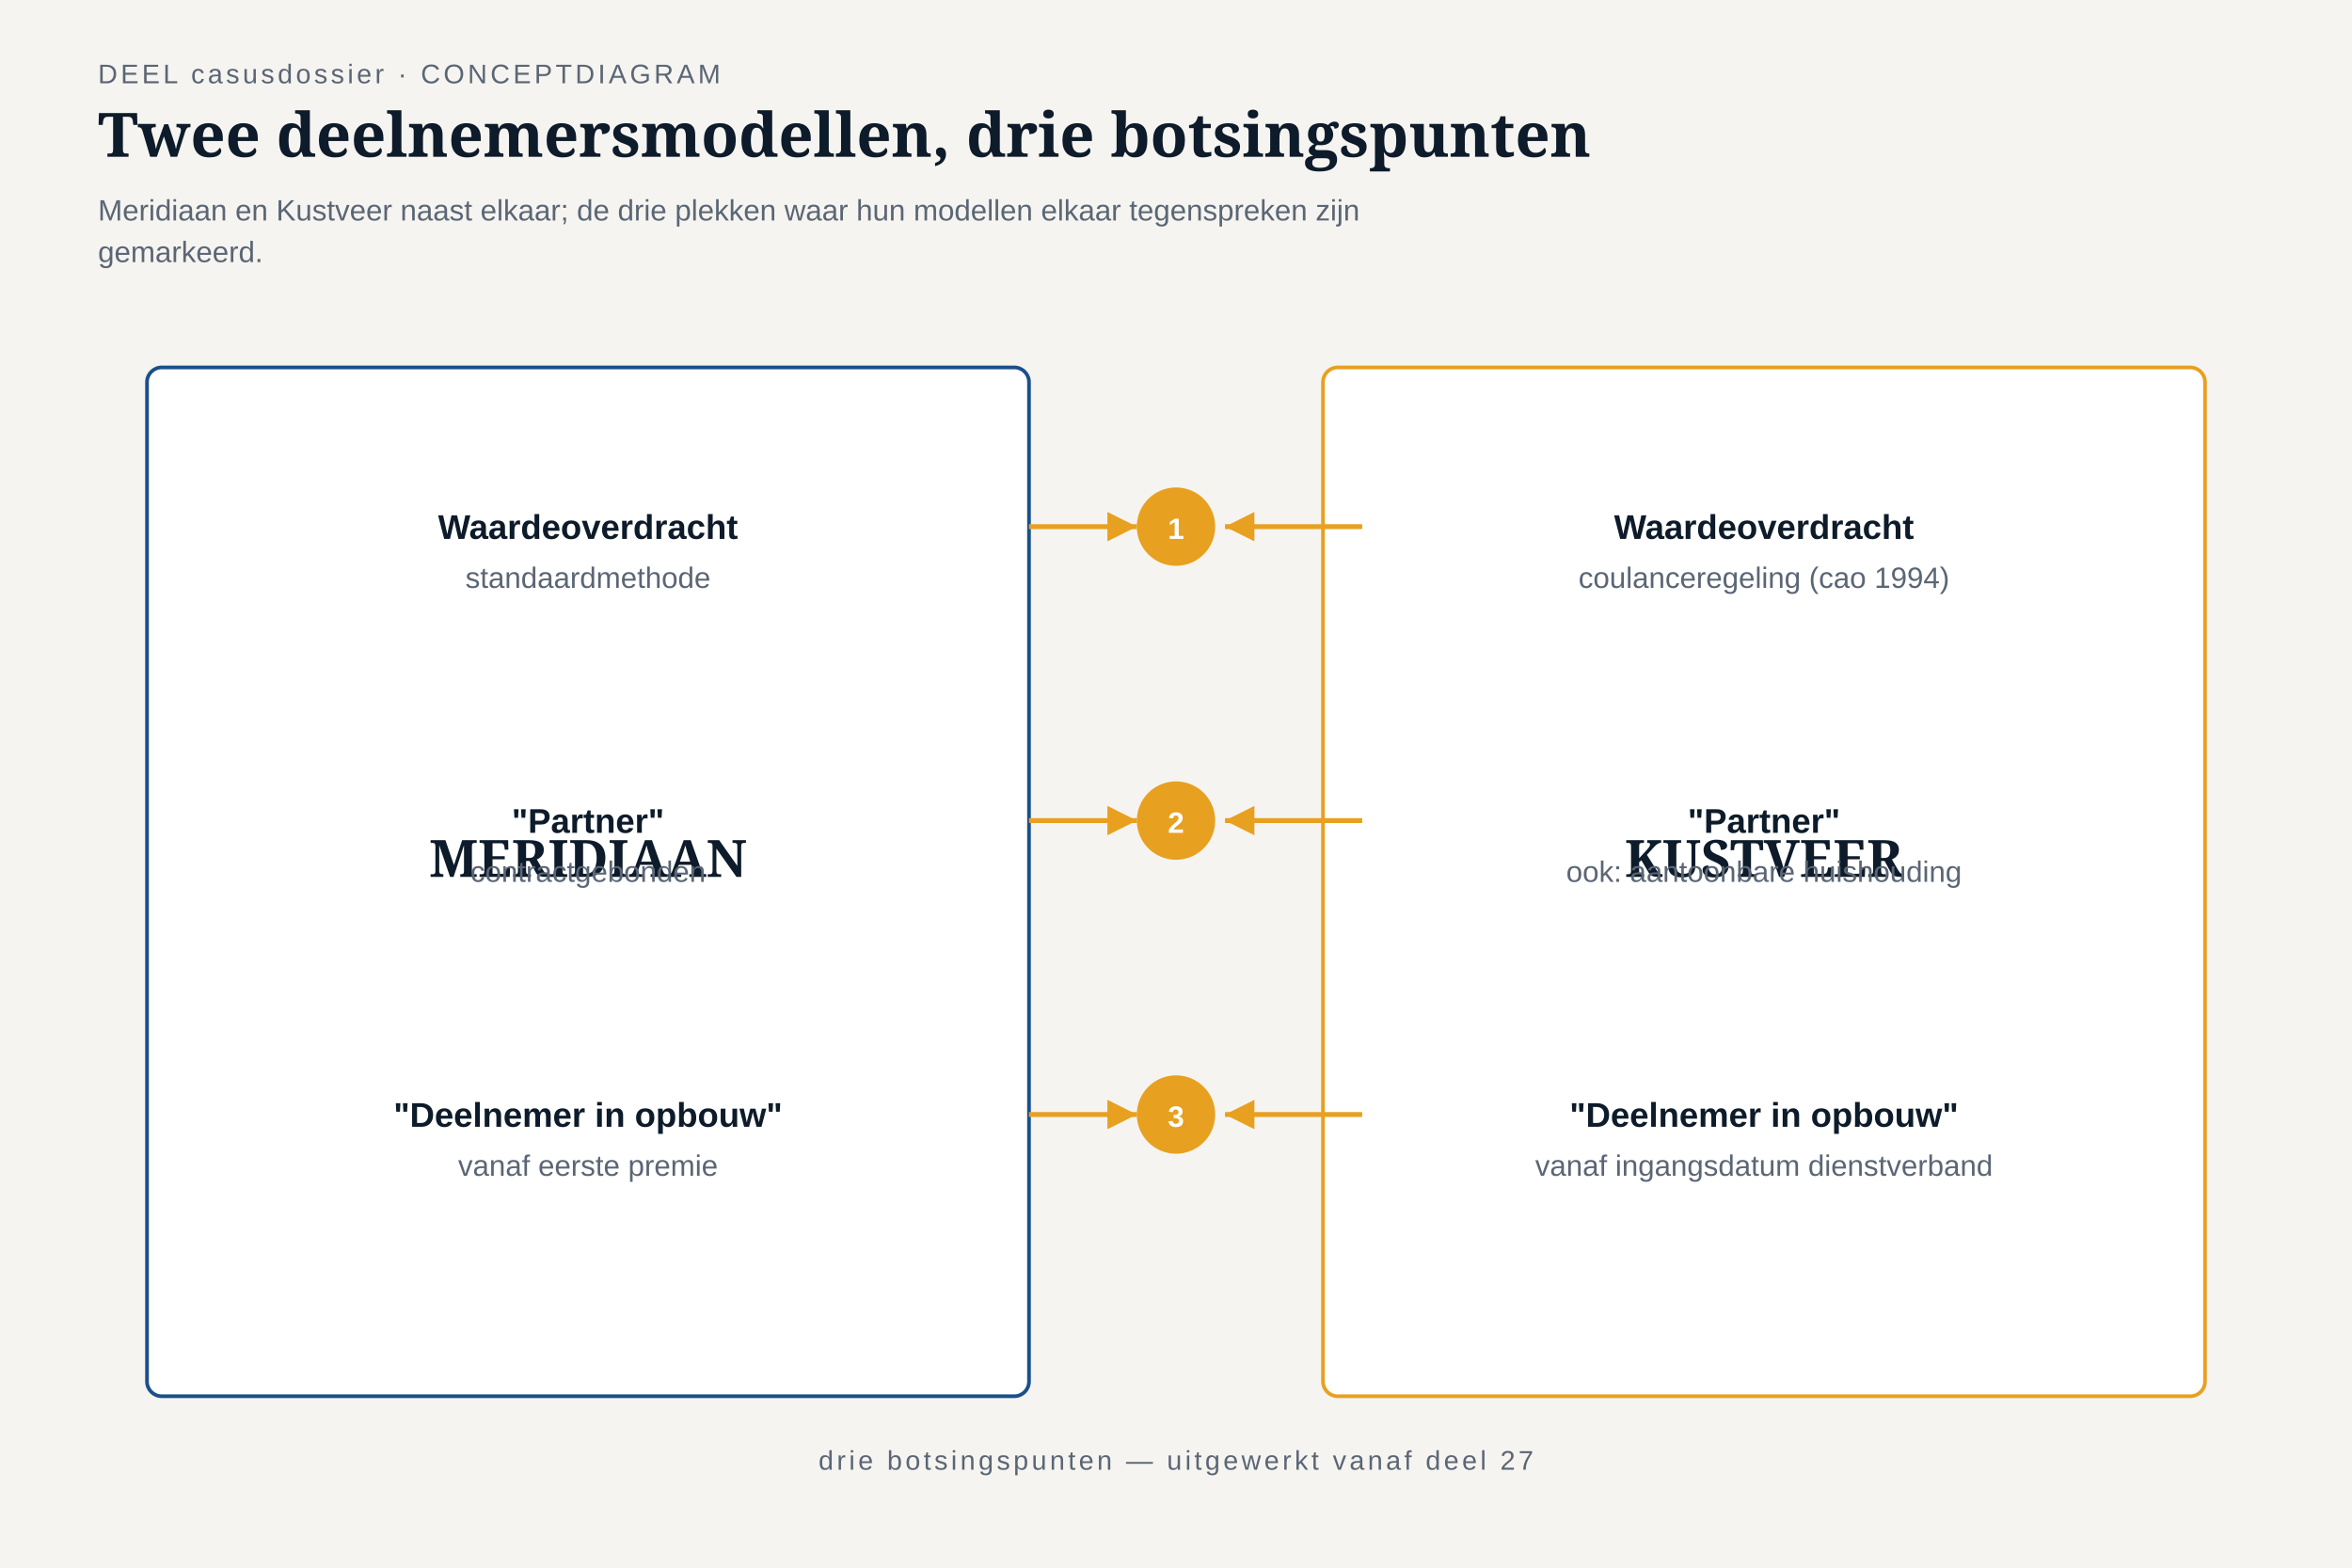
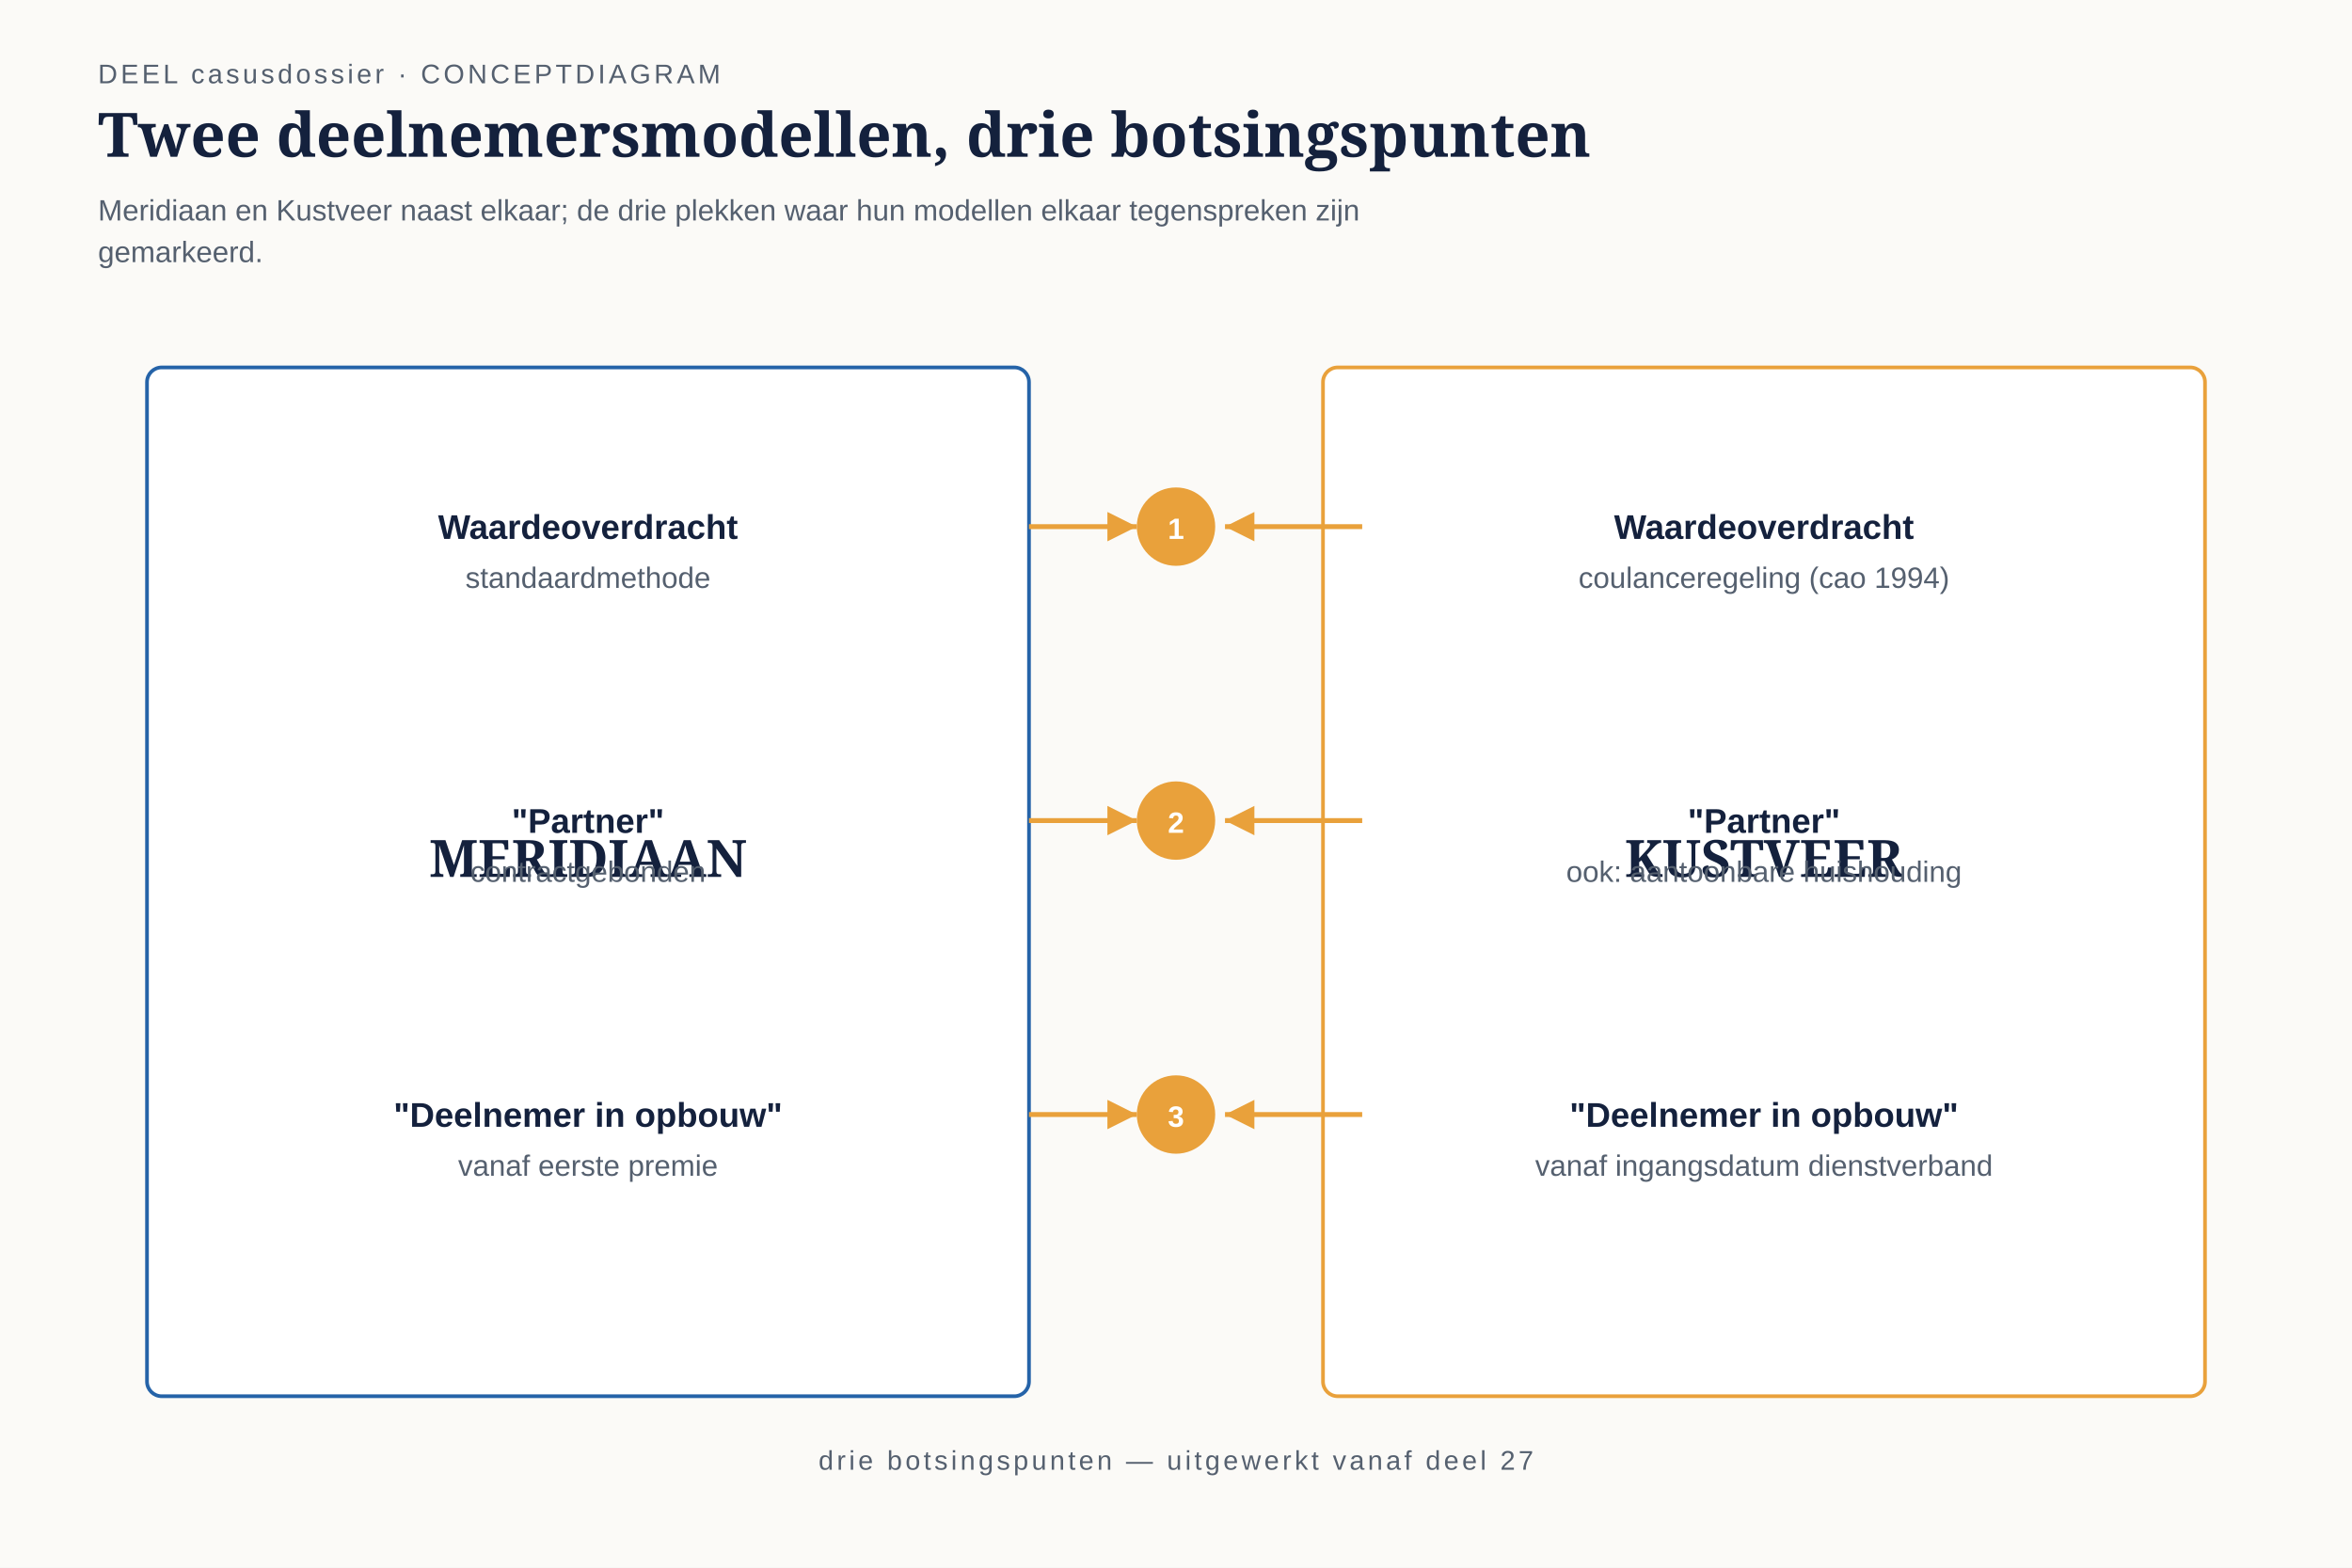
<svg xmlns="http://www.w3.org/2000/svg" viewBox="0 0 960 640" font-family="'DM Sans', Arial, sans-serif" width="960" height="640" preserveAspectRatio="xMidYMid meet">
  <defs>
    <style>
-       .paper { fill:#F5F4F0; }
-       .blue-line { stroke:#1A4F8B; }
-       .blue-fill { fill:#C5D8F0; }
-       .blue-mid { fill:#8AAFD4; }
-       .blue-dark { fill:#1A4F8B; }
-       .amber { stroke:#E8A020; }
-       .amber-fill { fill:#E8A020; }
-       .red-fill { fill:#E4E1D8; }
-       .label { font-size:14px; font-weight:700; fill:#0D1B2A; }
-       .label-light { font-size:14px; font-weight:700; fill:#F5F4F0; }
-       .sub { font-size:12px; fill:#5B6675; }
-       .sub-light { font-size:12px; fill:#E4E1D8; }
-       .title { font-family:'Cormorant Garamond', Georgia, serif; font-size:25px; fill:#0D1B2A; font-weight:600; }
-       .title-sm { font-family:'Cormorant Garamond', Georgia, serif; font-size:21px; fill:#0D1B2A; font-weight:600; }
-       .kicker { font-size:11px; fill:#5B6675; letter-spacing:.12em; }
+       .paper { fill:#FBFAF7; }
+       .blue-line { stroke:#2563A8; }
+       .blue-fill { fill:#CBDCEF; }
+       .blue-mid { fill:#6FA3D6; }
+       .blue-dark { fill:#2563A8; }
+       .amber { stroke:#E9A13B; }
+       .amber-fill { fill:#E9A13B; }
+       .red-fill { fill:#DFDCD3; }
+       .label { font-size:14px; font-weight:700; fill:#14213D; }
+       .label-light { font-size:14px; font-weight:700; fill:#FBFAF7; }
+       .sub { font-size:12px; fill:#55606F; }
+       .sub-light { font-size:12px; fill:#DFDCD3; }
+       .title { font-family:'Cormorant Garamond', Georgia, serif; font-size:25px; fill:#14213D; font-weight:600; }
+       .title-sm { font-family:'Cormorant Garamond', Georgia, serif; font-size:21px; fill:#14213D; font-weight:600; }
+       .kicker { font-size:11px; fill:#55606F; letter-spacing:.12em; }
      .field-num { font-size:12px; font-weight:700; fill:#FFFFFF; }
-       .arrow { stroke:#5B6675; stroke-width:1.5; fill:none; marker-end:url(#arr); }
-       .arrow-b { stroke:#1A4F8B; stroke-width:2; fill:none; marker-end:url(#arrb); }
-       .arrow-a { stroke:#E8A020; stroke-width:2; fill:none; marker-end:url(#arra); }
+       .arrow { stroke:#55606F; stroke-width:1.5; fill:none; marker-end:url(#arr); }
+       .arrow-b { stroke:#2563A8; stroke-width:2; fill:none; marker-end:url(#arrb); }
+       .arrow-a { stroke:#E9A13B; stroke-width:2; fill:none; marker-end:url(#arra); }
</style>
    <marker id="arr" markerWidth="10" markerHeight="10" refX="6" refY="3" orient="auto">
-       <path d="M0,0 L6,3 L0,6 Z" fill="#5B6675" />
+       <path d="M0,0 L6,3 L0,6 Z" fill="#55606F" />
    </marker>
    <marker id="arrb" markerWidth="10" markerHeight="10" refX="6" refY="3" orient="auto">
-       <path d="M0,0 L6,3 L0,6 Z" fill="#1A4F8B" />
+       <path d="M0,0 L6,3 L0,6 Z" fill="#2563A8" />
    </marker>
    <marker id="arra" markerWidth="10" markerHeight="10" refX="6" refY="3" orient="auto">
-       <path d="M0,0 L6,3 L0,6 Z" fill="#E8A020" />
+       <path d="M0,0 L6,3 L0,6 Z" fill="#E9A13B" />
    </marker>
  </defs>
  <rect width="960" height="640" class="paper" />
  <text x="40" y="34" text-anchor="start" class="kicker">DEEL casusdossier · CONCEPTDIAGRAM</text>
  <text x="40" y="64" text-anchor="start" class="title">Twee deelnemersmodellen, drie botsingspunten</text>
  <text x="40" y="90" text-anchor="start" class="sub">Meridiaan en Kustveer naast elkaar; de drie plekken waar hun modellen elkaar tegenspreken zijn</text>
  <text x="40" y="107" text-anchor="start" class="sub">gemarkeerd.</text>
-   <rect x="60" y="150" width="360" height="420" rx="6" fill="#FFFFFF" stroke="#1A4F8B" stroke-width="1.5" />
+   <rect x="60" y="150" width="360" height="420" rx="6" fill="#FFFFFF" stroke="#2563A8" stroke-width="1.5" />
  <text x="240.0" y="358.0" text-anchor="middle" class="title-sm">MERIDIAAN</text>
-   <rect x="540" y="150" width="360" height="420" rx="6" fill="#FFFFFF" stroke="#E8A020" stroke-width="1.5" />
+   <rect x="540" y="150" width="360" height="420" rx="6" fill="#FFFFFF" stroke="#E9A13B" stroke-width="1.5" />
  <text x="720.0" y="358.0" text-anchor="middle" class="title-sm">KUSTVEER</text>
  <text x="240" y="220" text-anchor="middle" class="label">Waardeoverdracht</text>
  <text x="240" y="240" text-anchor="middle" class="sub">standaardmethode</text>
  <text x="720" y="220" text-anchor="middle" class="label">Waardeoverdracht</text>
  <text x="720" y="240" text-anchor="middle" class="sub">coulanceregeling (cao 1994)</text>
-   <circle cx="480" cy="215" r="16" fill="#E8A020" stroke="none" stroke-width="0" />
+   <circle cx="480" cy="215" r="16" fill="#E9A13B" stroke="none" stroke-width="0" />
  <text x="480" y="220" text-anchor="middle" class="field-num">1</text>
  <path d="M420 215 L464 215" class="arrow-a" />
  <path d="M556 215 L500 215" class="arrow-a" />
  <text x="240" y="340" text-anchor="middle" class="label">"Partner"</text>
  <text x="240" y="360" text-anchor="middle" class="sub">contractgebonden</text>
  <text x="720" y="340" text-anchor="middle" class="label">"Partner"</text>
  <text x="720" y="360" text-anchor="middle" class="sub">ook: aantoonbare huishouding</text>
-   <circle cx="480" cy="335" r="16" fill="#E8A020" stroke="none" stroke-width="0" />
+   <circle cx="480" cy="335" r="16" fill="#E9A13B" stroke="none" stroke-width="0" />
  <text x="480" y="340" text-anchor="middle" class="field-num">2</text>
  <path d="M420 335 L464 335" class="arrow-a" />
  <path d="M556 335 L500 335" class="arrow-a" />
  <text x="240" y="460" text-anchor="middle" class="label">"Deelnemer in opbouw"</text>
  <text x="240" y="480" text-anchor="middle" class="sub">vanaf eerste premie</text>
  <text x="720" y="460" text-anchor="middle" class="label">"Deelnemer in opbouw"</text>
  <text x="720" y="480" text-anchor="middle" class="sub">vanaf ingangsdatum dienstverband</text>
-   <circle cx="480" cy="455" r="16" fill="#E8A020" stroke="none" stroke-width="0" />
+   <circle cx="480" cy="455" r="16" fill="#E9A13B" stroke="none" stroke-width="0" />
  <text x="480" y="460" text-anchor="middle" class="field-num">3</text>
  <path d="M420 455 L464 455" class="arrow-a" />
  <path d="M556 455 L500 455" class="arrow-a" />
  <text x="480" y="600" text-anchor="middle" class="kicker">drie botsingspunten — uitgewerkt vanaf deel 27</text>
</svg>
